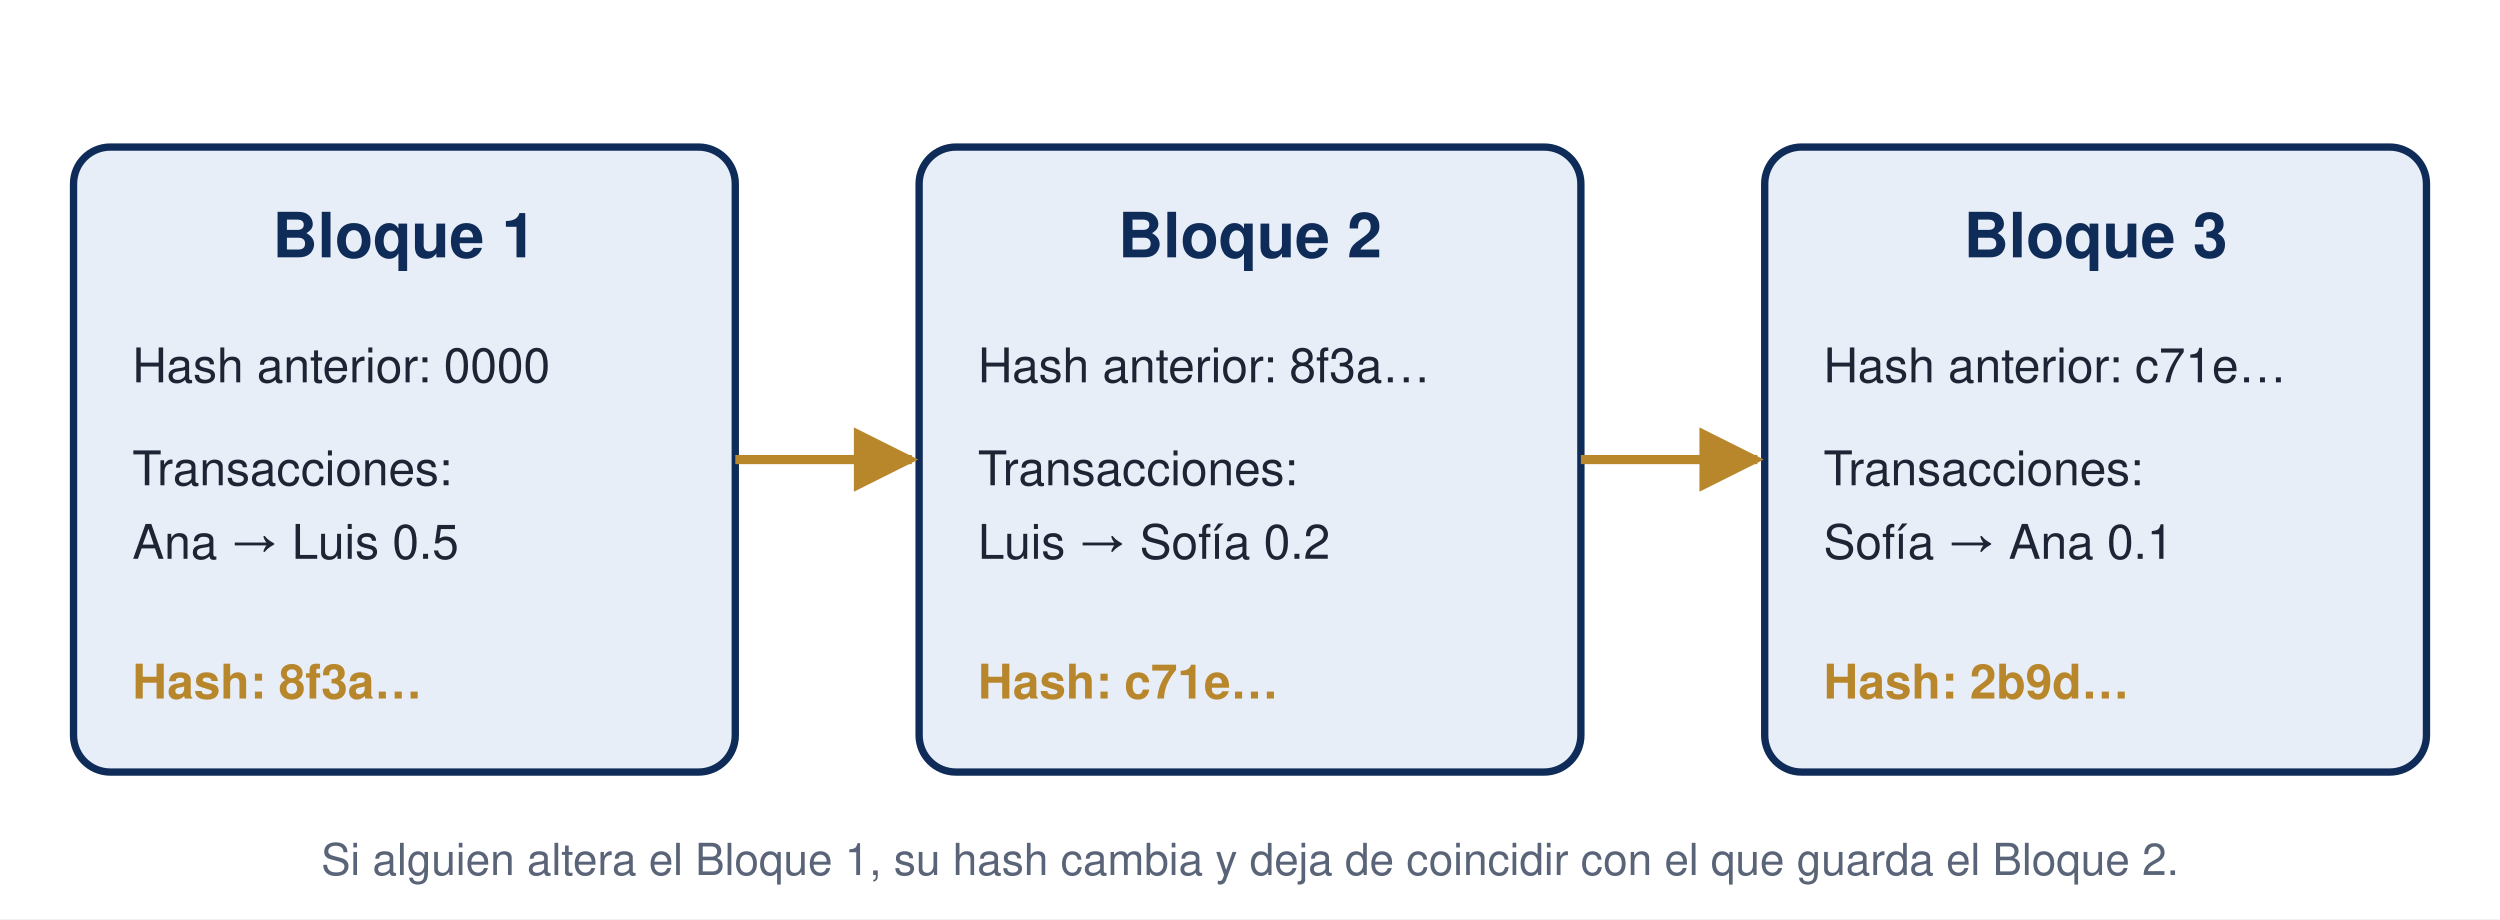
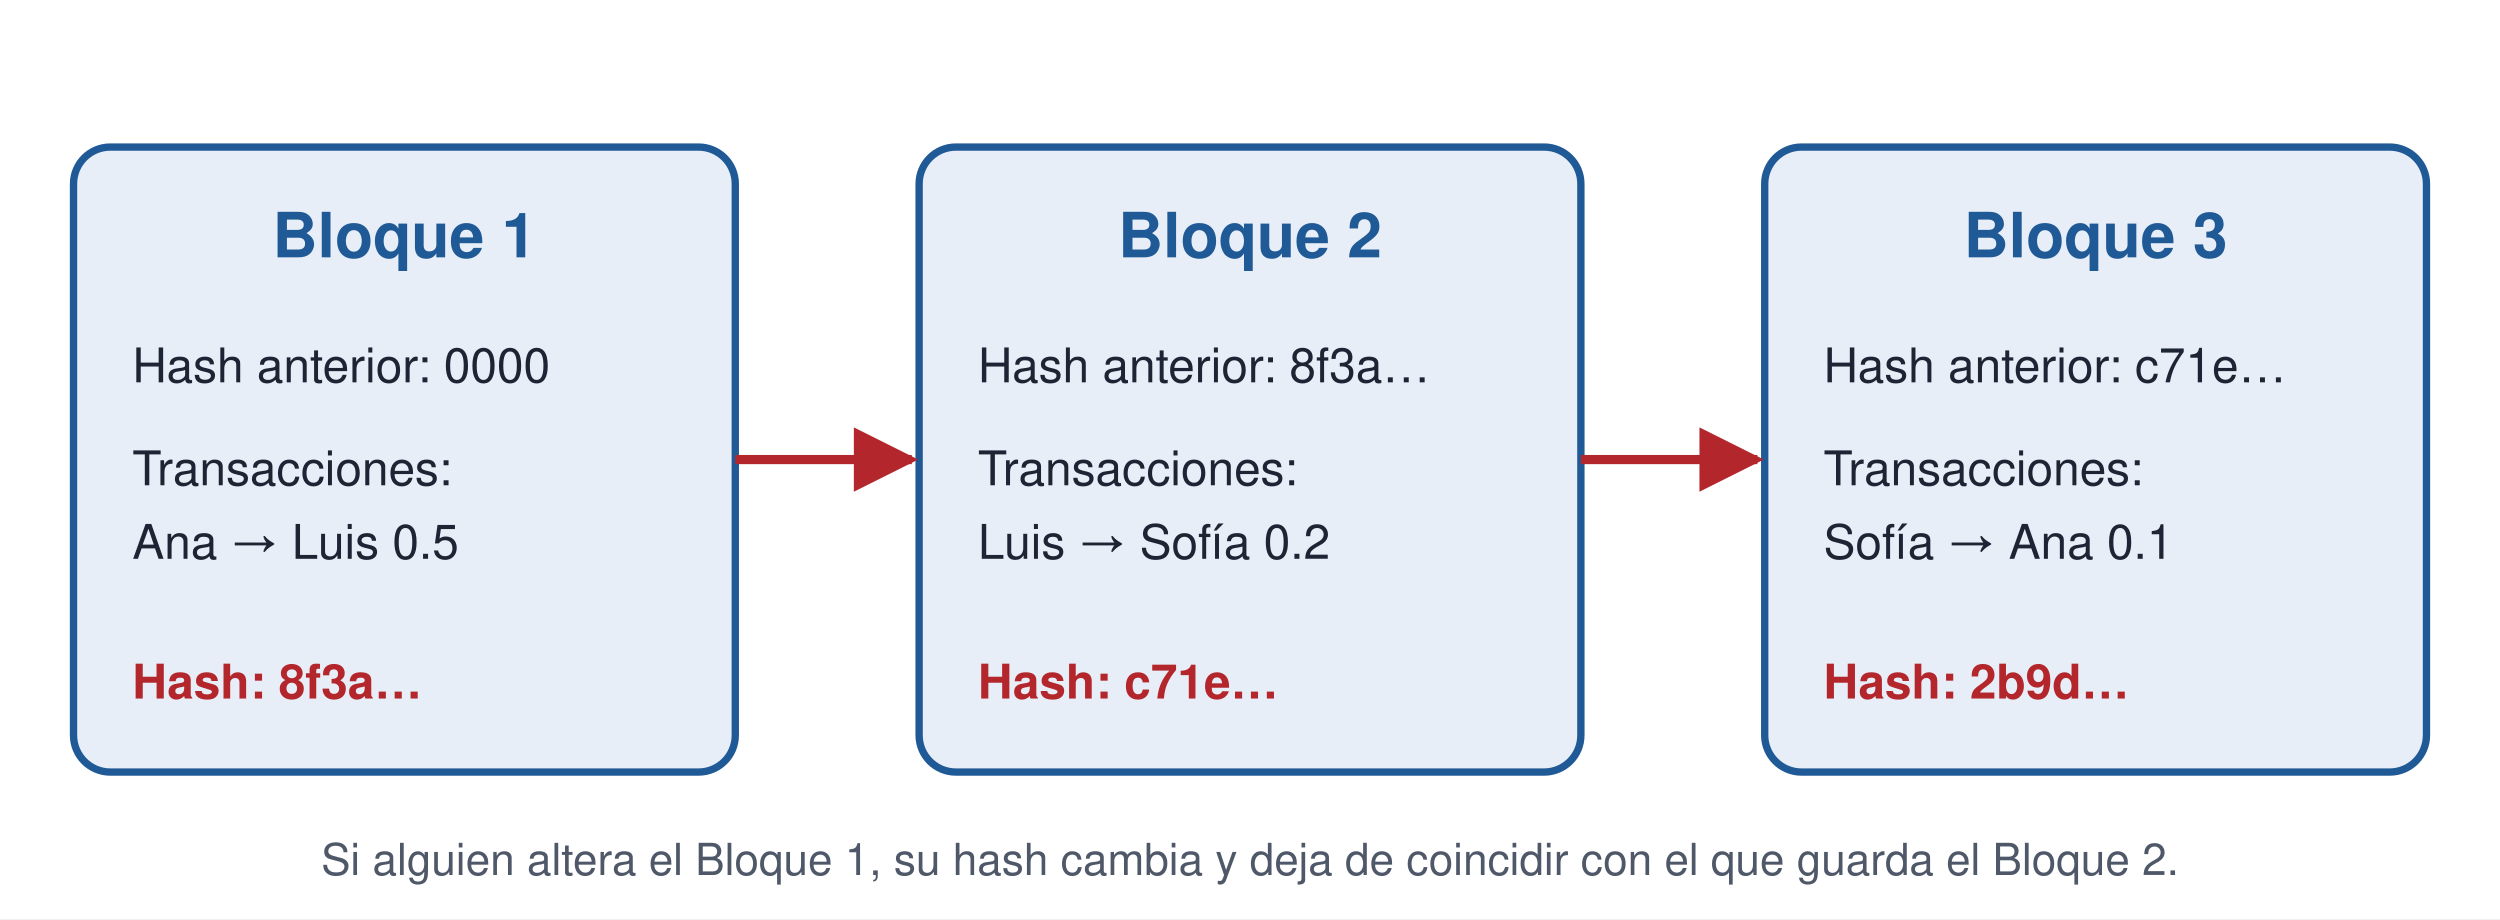
<svg xmlns="http://www.w3.org/2000/svg" viewBox="0 0 680 250" font-family="'Source Sans 3', Helvetica, Arial, sans-serif">
  <rect width="680" height="250" fill="#ffffff" />
  <defs>
    <marker id="f" viewBox="0 0 10 10" refX="9" refY="5" markerWidth="7" markerHeight="7" orient="auto">
-       <path d="M0 0 L10 5 L0 10z" fill="#b8862b" />
+       <path d="M0 0 L10 5 L0 10z" fill="#b3262b" />
    </marker>
  </defs>
  <g>
-     <rect x="20" y="40" width="180" height="170" rx="10" fill="#e8eef8" stroke="#0f2c59" stroke-width="2" />
-     <rect x="250" y="40" width="180" height="170" rx="10" fill="#e8eef8" stroke="#0f2c59" stroke-width="2" />
-     <rect x="480" y="40" width="180" height="170" rx="10" fill="#e8eef8" stroke="#0f2c59" stroke-width="2" />
+     <rect x="20" y="40" width="180" height="170" rx="10" fill="#e8eef8" stroke="#1f5a96" stroke-width="2" />
+     <rect x="250" y="40" width="180" height="170" rx="10" fill="#e8eef8" stroke="#1f5a96" stroke-width="2" />
+     <rect x="480" y="40" width="180" height="170" rx="10" fill="#e8eef8" stroke="#1f5a96" stroke-width="2" />
  </g>
-   <g font-size="17" font-weight="700" fill="#0f2c59" text-anchor="middle">
+   <g font-size="17" font-weight="700" fill="#1f5a96" text-anchor="middle">
    <text x="110" y="70">Bloque 1</text>
    <text x="340" y="70">Bloque 2</text>
    <text x="570" y="70">Bloque 3</text>
  </g>
  <g font-size="13" fill="#1d2433">
    <text x="36" y="104">Hash anterior: 0000</text>
    <text x="36" y="132">Transacciones:</text>
    <text x="36" y="152">Ana → Luis 0.5</text>
-     <text x="36" y="190" font-weight="600" fill="#b8862b">Hash: 8f3a…</text>
+     <text x="36" y="190" font-weight="600" fill="#b3262b">Hash: 8f3a…</text>
    <text x="266" y="104">Hash anterior: 8f3a…</text>
    <text x="266" y="132">Transacciones:</text>
    <text x="266" y="152">Luis → Sofía 0.2</text>
-     <text x="266" y="190" font-weight="600" fill="#b8862b">Hash: c71e…</text>
+     <text x="266" y="190" font-weight="600" fill="#b3262b">Hash: c71e…</text>
    <text x="496" y="104">Hash anterior: c71e…</text>
    <text x="496" y="132">Transacciones:</text>
    <text x="496" y="152">Sofía → Ana 0.1</text>
-     <text x="496" y="190" font-weight="600" fill="#b8862b">Hash: 2b9d…</text>
+     <text x="496" y="190" font-weight="600" fill="#b3262b">Hash: 2b9d…</text>
  </g>
-   <g stroke="#b8862b" stroke-width="2.5" fill="none" marker-end="url(#f)">
+   <g stroke="#b3262b" stroke-width="2.5" fill="none" marker-end="url(#f)">
    <path d="M200 125 L248 125" />
    <path d="M430 125 L478 125" />
  </g>
-   <text x="340" y="238" font-size="12" fill="#5a6478" text-anchor="middle">Si alguien altera el Bloque 1, su hash cambia y deja de coincidir con el que guarda el Bloque 2.</text>
+   <text x="340" y="238" font-size="12" fill="#4f5868" text-anchor="middle">Si alguien altera el Bloque 1, su hash cambia y deja de coincidir con el que guarda el Bloque 2.</text>
</svg>
